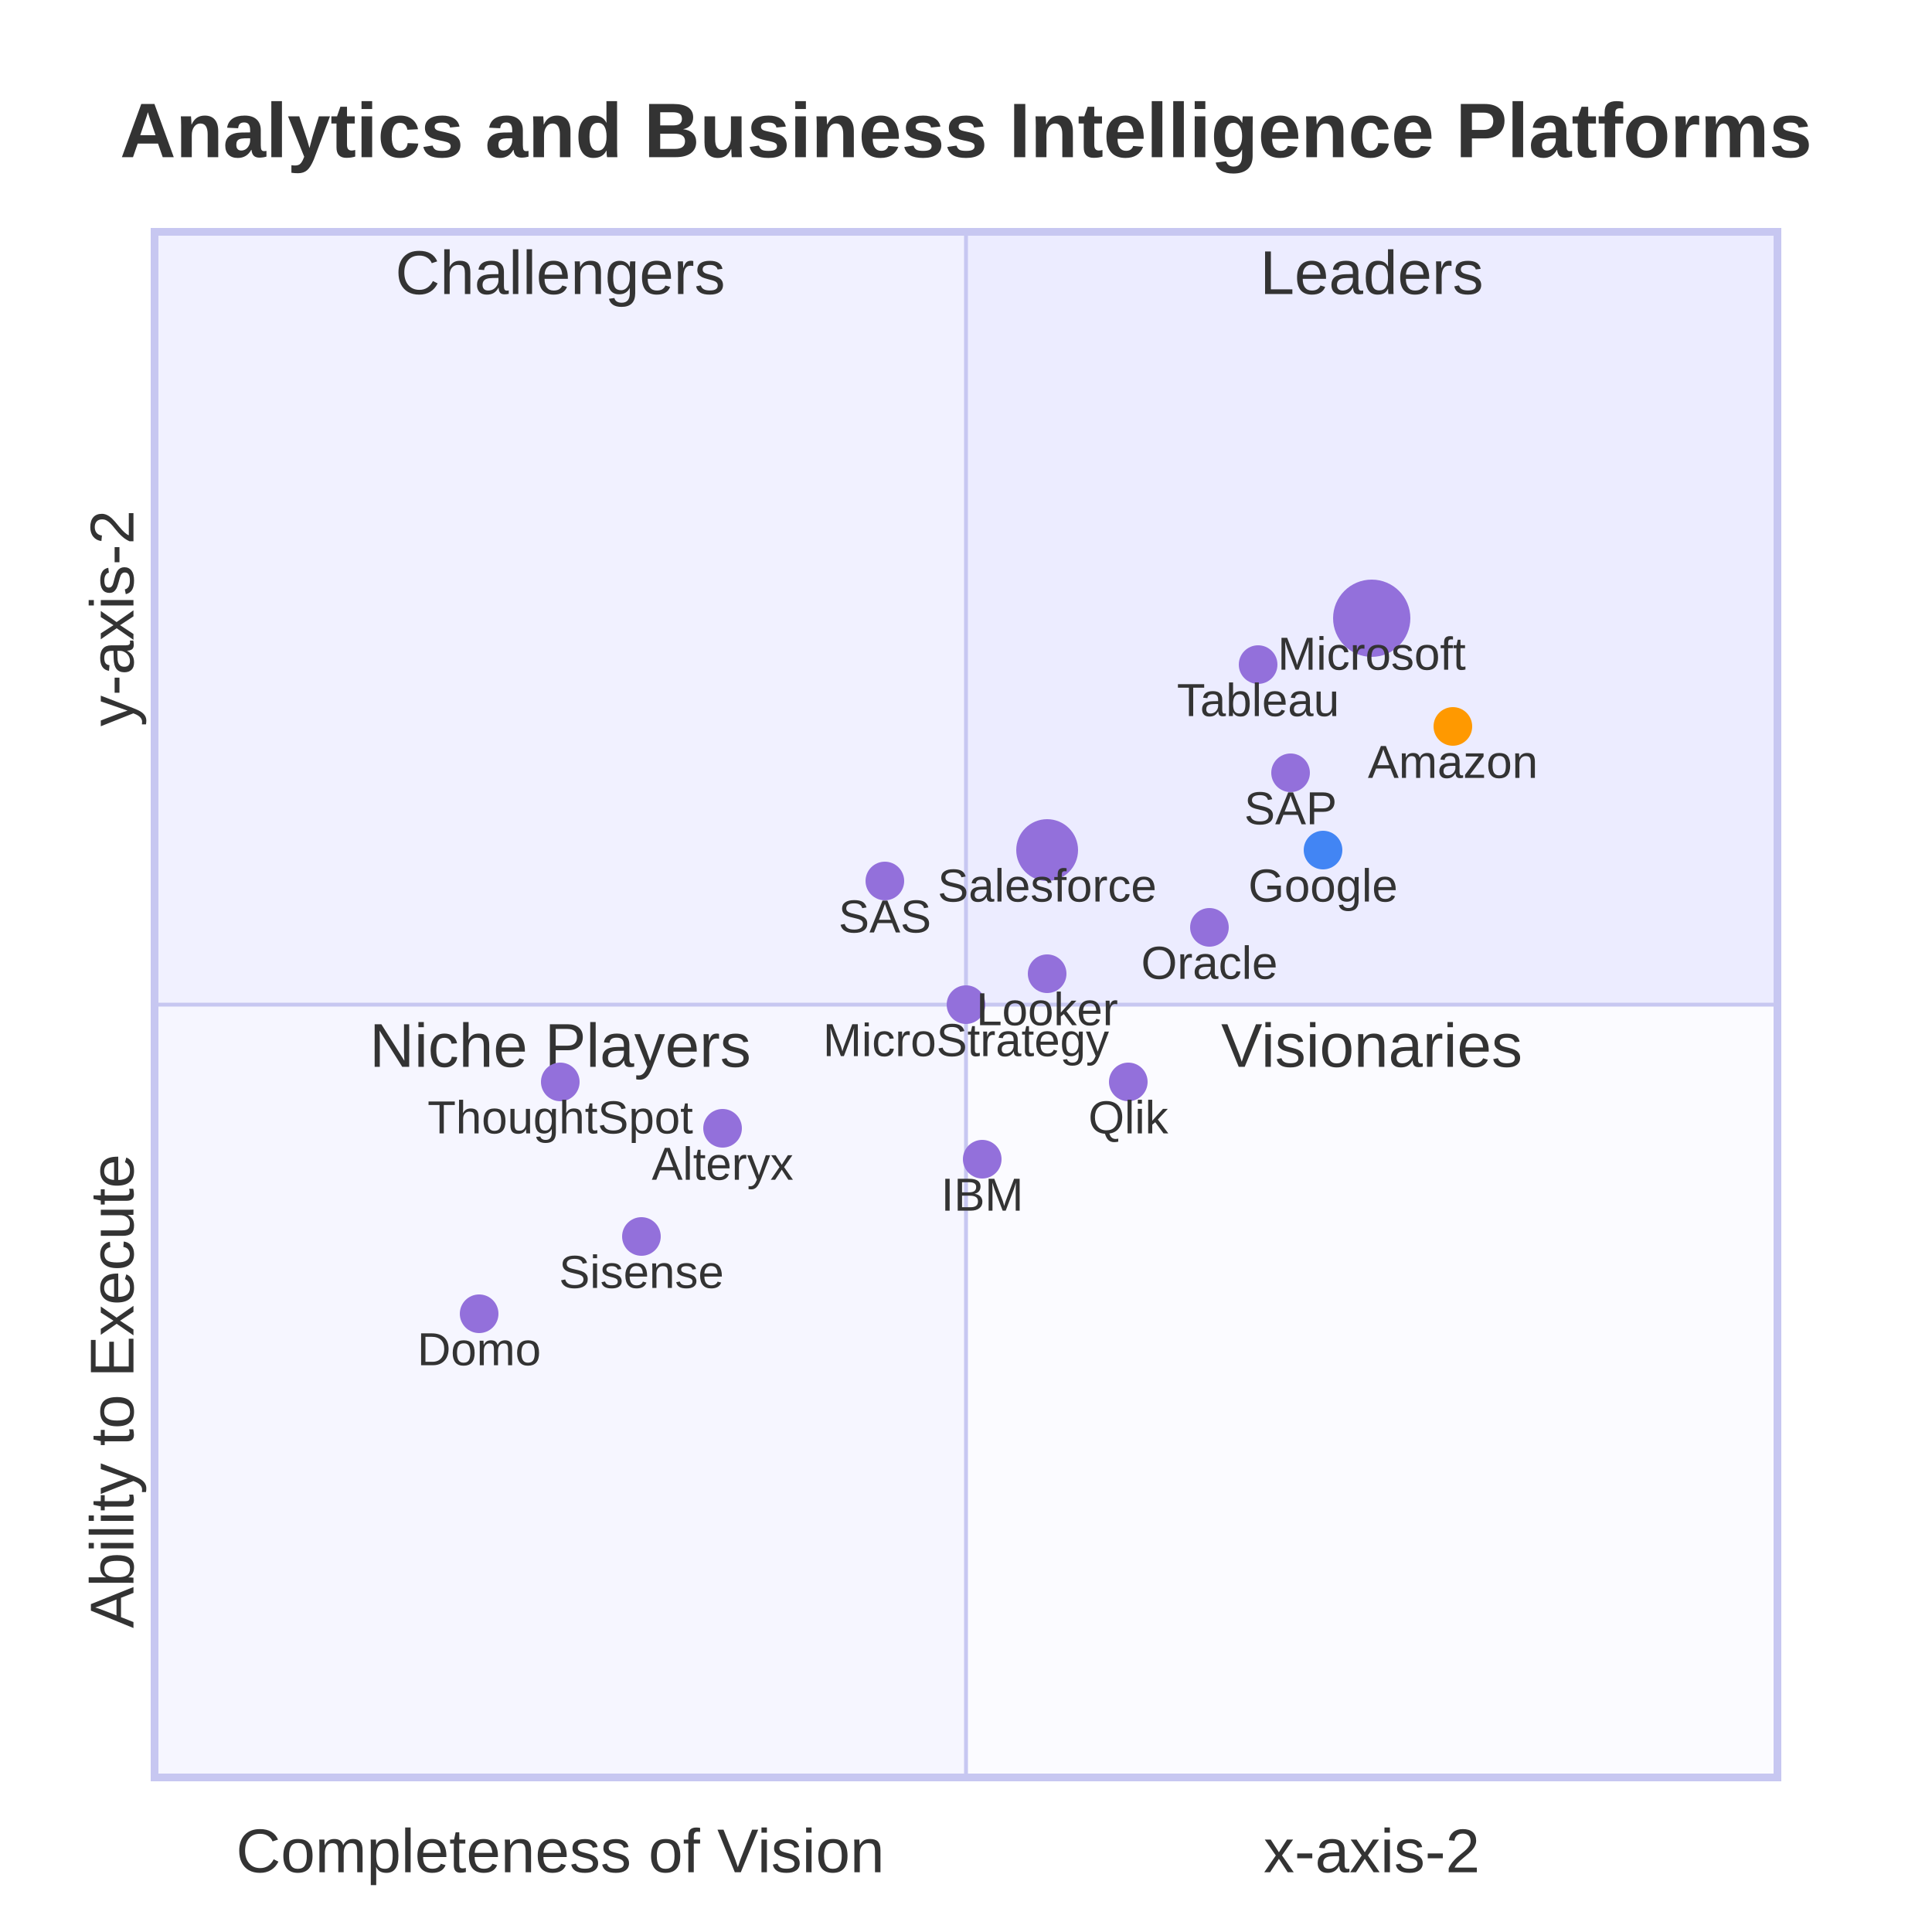
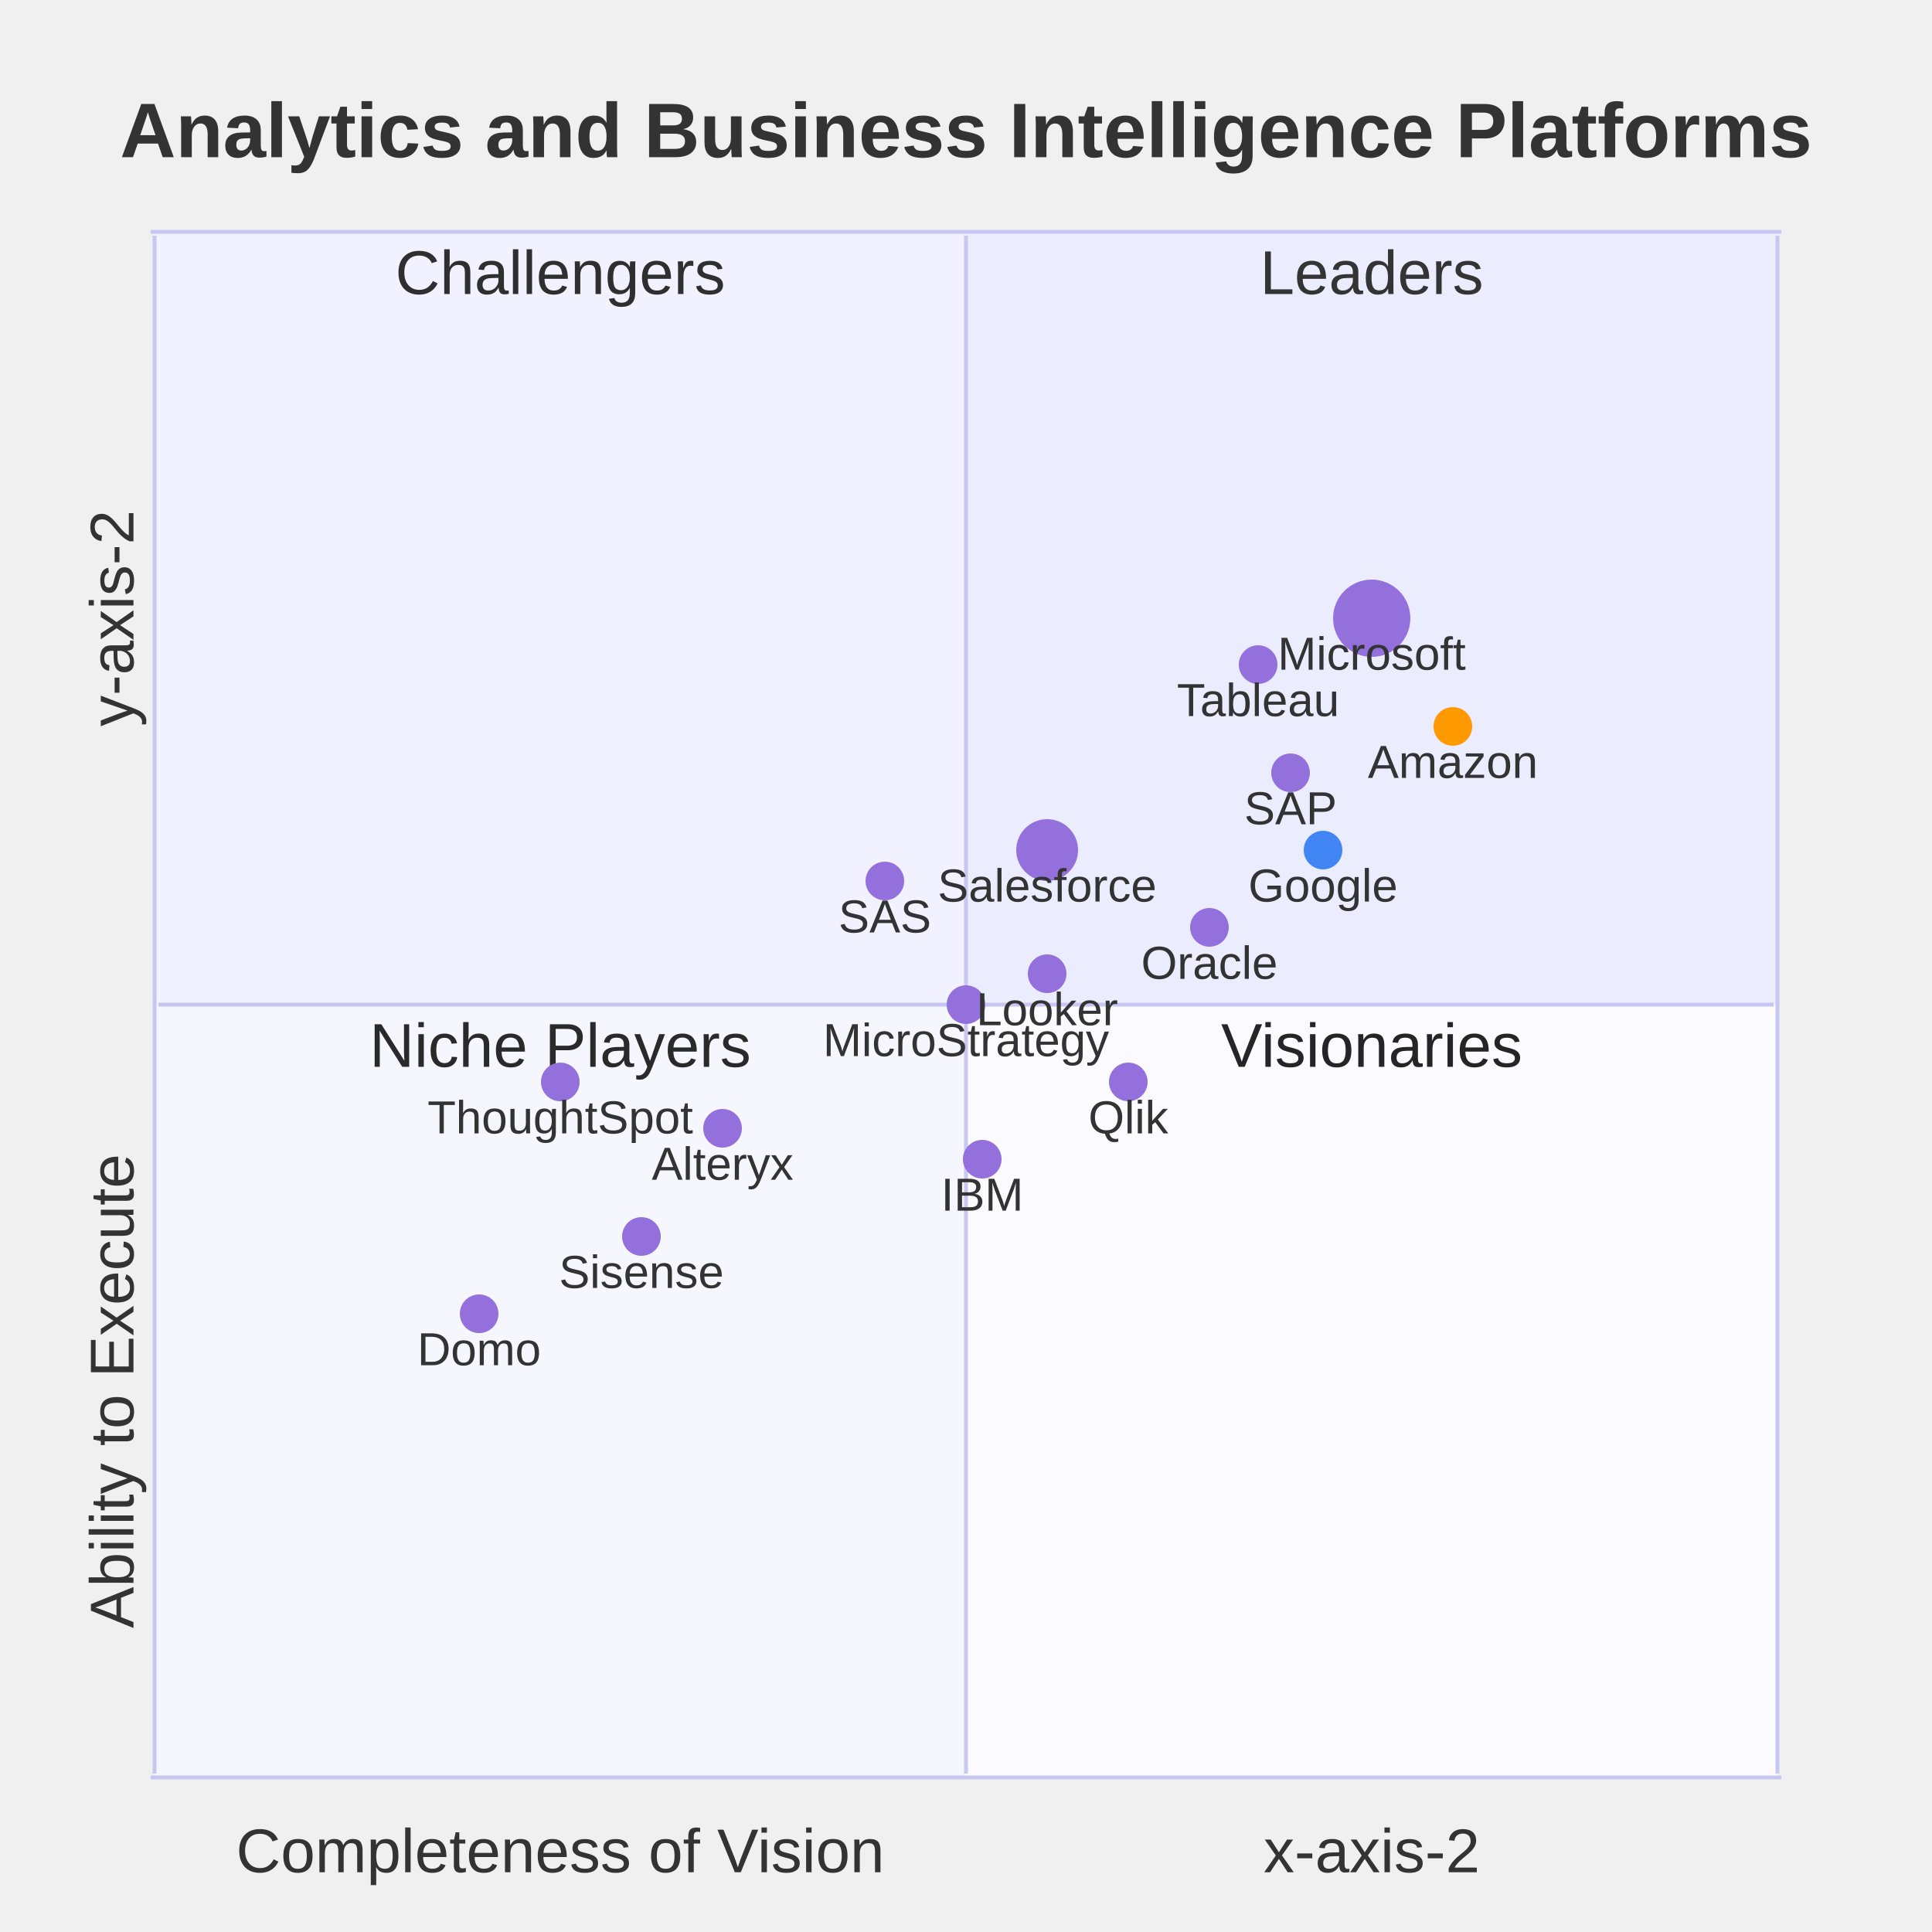
<svg xmlns="http://www.w3.org/2000/svg" width="500" height="500" viewBox="0 0 500 500" class="mermaid">
  <style>

.mermaid {
  font-family: trebuchet ms, verdana, arial, sans-serif;
  font-size: 16px;
}

.node rect,
.node polygon,
.node circle,
.node ellipse,
.node path {
  fill: #ECECFF;
  stroke: #9370DB;
  stroke-width: 1px;
}

.node line {
  stroke: #9370DB;
  stroke-width: 1px;
}

.node .label {
  fill: #333333;
}

.node text {
  fill: #333333;
  font-family: trebuchet ms, verdana, arial, sans-serif;
  font-size: 16px;
}

.edge-path {
  fill: none;
  stroke: #333333;
  stroke-width: 1px;
}

.edge-label {
  fill: #333333;
  font-family: trebuchet ms, verdana, arial, sans-serif;
}

.edge-label-bg {
  fill: rgba(232, 232, 232, 0.8);
}

.subgraph {
  fill: #ffffde;
  stroke: #aaaa33;
  stroke-width: 1px;
}

.subgraph-title {
  fill: #333333;
  font-weight: bold;
}

.cluster rect {
  fill: #ffffde;
  stroke: #aaaa33;
  stroke-width: 1px;
  rx: 5px;
  ry: 5px;
}

.cluster-label {
  fill: #333333;
  font-family: trebuchet ms, verdana, arial, sans-serif;
  font-size: 16px;
  font-weight: bold;
}

marker path {
  fill: #333333;
  stroke: #333333;
}


- .quadrant-background {
-   fill: #ffffff;
- }
- 
.quadrant-title {
-   fill: #333333;
  font-family: trebuchet ms, verdana, arial, sans-serif;
}

.quadrant {
  stroke: none;
}

.quadrant-border {
-   stroke: #c7c7f1;
  stroke-width: 1px;
}

- .quadrant-outer-border {
-   fill: none;
-   stroke: #c7c7f1;
-   stroke-width: 2px;
- }
- 
.quadrant-label {
-   fill: #333333;
  font-family: trebuchet ms, verdana, arial, sans-serif;
}

.axis-label {
-   fill: #333333;
  font-family: trebuchet ms, verdana, arial, sans-serif;
}

.quadrant-point {
  stroke-width: 0;
}

.quadrant-point-label {
-   fill: #333333;
  font-family: trebuchet ms, verdana, arial, sans-serif;
}

  </style>
  <g class="root">
    <g class="clusters">

    </g>
    <g class="edgePaths">

    </g>
    <g class="edgeLabels">

    </g>
    <g class="nodes">

    </g>
-     <rect x="0" y="0" width="500" height="500" class="quadrant-background" fill="#ffffff" />
-     <text x="250" y="35" class="quadrant-title" text-anchor="middle" font-size="20" fill="#333333" dominant-baseline="middle" font-weight="bold">Analytics and Business Intelligence Platforms</text>
    <rect x="40" y="60" width="210" height="200" class="quadrant quadrant-2" fill="#f1f1ff" />
    <rect x="250" y="60" width="210" height="200" class="quadrant quadrant-1" fill="#ECECFF" />
    <rect x="40" y="260" width="210" height="200" class="quadrant quadrant-3" fill="#f6f6ff" />
    <rect x="250" y="260" width="210" height="200" class="quadrant quadrant-4" fill="#fbfbff" />
-     <line x1="250" y1="60" x2="250" y2="460" class="quadrant-border" stroke="#c7c7f1" stroke-width="1" />
-     <line x1="40" y1="260" x2="460" y2="260" class="quadrant-border" stroke="#c7c7f1" stroke-width="1" />
-     <rect x="40" y="60" width="420" height="400" class="quadrant-outer-border" fill="none" stroke-width="2" stroke="#c7c7f1" />
-     <text x="355" y="65" class="quadrant-label" fill="#343434" text-anchor="middle" dominant-baseline="hanging" font-size="16">Leaders</text>
-     <text x="145" y="65" class="quadrant-label" fill="#2f2f2f" dominant-baseline="hanging" text-anchor="middle" font-size="16">Challengers</text>
-     <text x="145" y="265" class="quadrant-label" dominant-baseline="hanging" text-anchor="middle" fill="#2a2a2a" font-size="16">Niche Players</text>
-     <text x="355" y="265" class="quadrant-label" dominant-baseline="hanging" fill="#252525" text-anchor="middle" font-size="16">Visionaries</text>
-     <text x="145" y="480" class="axis-label x-axis-left" dominant-baseline="middle" text-anchor="middle" font-size="16" fill="#333333">Completeness of Vision</text>
-     <text x="355" y="480" class="axis-label x-axis-right" font-size="16" fill="#333333" text-anchor="middle" dominant-baseline="middle">x-axis-2</text>
-     <text x="30" y="360" class="axis-label y-axis-bottom" dominant-baseline="middle" transform="rotate(-90, 30, 360)" fill="#333333" text-anchor="middle" font-size="16">Ability to Execute</text>
-     <text x="30" y="160" class="axis-label y-axis-top" text-anchor="middle" font-size="16" fill="#333333" dominant-baseline="middle" transform="rotate(-90, 30, 160)">y-axis-2</text>
+     <line x1="39" y1="60" x2="461" y2="60" class="quadrant-border quadrant-border-top" stroke="#c7c7f1" stroke-width="2" />
+     <line x1="460" y1="61" x2="460" y2="459" class="quadrant-border quadrant-border-right" stroke="#c7c7f1" stroke-width="2" />
+     <line x1="39" y1="460" x2="461" y2="460" class="quadrant-border quadrant-border-bottom" stroke="#c7c7f1" stroke-width="2" />
+     <line x1="40" y1="61" x2="40" y2="459" class="quadrant-border quadrant-border-left" stroke-width="2" stroke="#c7c7f1" />
+     <line x1="250" y1="61" x2="250" y2="459" class="quadrant-border quadrant-border-vertical" stroke-width="1" stroke="#c7c7f1" />
+     <line x1="41" y1="260" x2="459" y2="260" class="quadrant-border quadrant-border-horizontal" stroke="#c7c7f1" stroke-width="1" />
+     <text x="355" y="65" class="quadrant-label" dominant-baseline="hanging" text-anchor="middle" fill="#343434" font-size="16">Leaders</text>
+     <text x="145" y="65" class="quadrant-label" fill="#2f2f2f" text-anchor="middle" dominant-baseline="hanging" font-size="16">Challengers</text>
+     <text x="145" y="265" class="quadrant-label" fill="#2a2a2a" font-size="16" text-anchor="middle" dominant-baseline="hanging">Niche Players</text>
+     <text x="355" y="265" class="quadrant-label" dominant-baseline="hanging" text-anchor="middle" fill="#252525" font-size="16">Visionaries</text>
    <circle cx="355" cy="160" r="10" class="quadrant-point" fill="#9370DB" />
-     <text x="355" y="165" class="quadrant-point-label" dominant-baseline="hanging" text-anchor="middle" fill="#333333" font-size="12">Microsoft</text>
+     <text x="355" y="165" class="quadrant-point-label" text-anchor="middle" font-size="12" fill="#333333" dominant-baseline="hanging">Microsoft</text>
    <circle cx="271" cy="220" r="8" class="quadrant-point" fill="#9370DB" />
-     <text x="271" y="225" class="quadrant-point-label" font-size="12" text-anchor="middle" dominant-baseline="hanging" fill="#333333">Salesforce</text>
+     <text x="271" y="225" class="quadrant-point-label" dominant-baseline="hanging" fill="#333333" font-size="12" text-anchor="middle">Salesforce</text>
    <circle cx="334" cy="200" r="5" class="quadrant-point" fill="#9370DB" />
-     <text x="334" y="205" class="quadrant-point-label" dominant-baseline="hanging" font-size="12" text-anchor="middle" fill="#333333">SAP</text>
+     <text x="334" y="205" class="quadrant-point-label" font-size="12" text-anchor="middle" fill="#333333" dominant-baseline="hanging">SAP</text>
    <circle cx="254.2" cy="300" r="5" class="quadrant-point" fill="#9370DB" />
-     <text x="254.2" y="305" class="quadrant-point-label" dominant-baseline="hanging" fill="#333333" font-size="12" text-anchor="middle">IBM</text>
+     <text x="254.2" y="305" class="quadrant-point-label" dominant-baseline="hanging" fill="#333333" text-anchor="middle" font-size="12">IBM</text>
    <circle cx="313" cy="240" r="5" class="quadrant-point" fill="#9370DB" />
-     <text x="313" y="245" class="quadrant-point-label" text-anchor="middle" fill="#333333" font-size="12" dominant-baseline="hanging">Oracle</text>
+     <text x="313" y="245" class="quadrant-point-label" font-size="12" fill="#333333" dominant-baseline="hanging" text-anchor="middle">Oracle</text>
    <circle cx="292" cy="280" r="5" class="quadrant-point" fill="#9370DB" />
-     <text x="292" y="285" class="quadrant-point-label" text-anchor="middle" fill="#333333" font-size="12" dominant-baseline="hanging">Qlik</text>
+     <text x="292" y="285" class="quadrant-point-label" font-size="12" fill="#333333" text-anchor="middle" dominant-baseline="hanging">Qlik</text>
    <circle cx="325.6" cy="172" r="5" class="quadrant-point" fill="#9370DB" />
-     <text x="325.6" y="177" class="quadrant-point-label" fill="#333333" dominant-baseline="hanging" font-size="12" text-anchor="middle">Tableau</text>
+     <text x="325.6" y="177" class="quadrant-point-label" font-size="12" fill="#333333" dominant-baseline="hanging" text-anchor="middle">Tableau</text>
    <circle cx="229" cy="228" r="5" class="quadrant-point" fill="#9370DB" />
-     <text x="229" y="233" class="quadrant-point-label" font-size="12" fill="#333333" text-anchor="middle" dominant-baseline="hanging">SAS</text>
+     <text x="229" y="233" class="quadrant-point-label" fill="#333333" dominant-baseline="hanging" text-anchor="middle" font-size="12">SAS</text>
    <circle cx="250" cy="260" r="5" class="quadrant-point" fill="#9370DB" />
-     <text x="250" y="265" class="quadrant-point-label" font-size="12" dominant-baseline="hanging" text-anchor="middle" fill="#333333">MicroStrategy</text>
+     <text x="250" y="265" class="quadrant-point-label" fill="#333333" dominant-baseline="hanging" text-anchor="middle" font-size="12">MicroStrategy</text>
    <circle cx="187" cy="292" r="5" class="quadrant-point" fill="#9370DB" />
-     <text x="187" y="297" class="quadrant-point-label" font-size="12" fill="#333333" text-anchor="middle" dominant-baseline="hanging">Alteryx</text>
+     <text x="187" y="297" class="quadrant-point-label" dominant-baseline="hanging" font-size="12" text-anchor="middle" fill="#333333">Alteryx</text>
    <circle cx="166" cy="320" r="5" class="quadrant-point" fill="#9370DB" />
-     <text x="166" y="325" class="quadrant-point-label" text-anchor="middle" fill="#333333" dominant-baseline="hanging" font-size="12">Sisense</text>
+     <text x="166" y="325" class="quadrant-point-label" dominant-baseline="hanging" font-size="12" fill="#333333" text-anchor="middle">Sisense</text>
    <circle cx="145" cy="280" r="5" class="quadrant-point" fill="#9370DB" />
-     <text x="145" y="285" class="quadrant-point-label" fill="#333333" dominant-baseline="hanging" text-anchor="middle" font-size="12">ThoughtSpot</text>
+     <text x="145" y="285" class="quadrant-point-label" text-anchor="middle" font-size="12" dominant-baseline="hanging" fill="#333333">ThoughtSpot</text>
    <circle cx="124" cy="340" r="5" class="quadrant-point" fill="#9370DB" />
-     <text x="124" y="345" class="quadrant-point-label" fill="#333333" text-anchor="middle" font-size="12" dominant-baseline="hanging">Domo</text>
+     <text x="124" y="345" class="quadrant-point-label" font-size="12" dominant-baseline="hanging" fill="#333333" text-anchor="middle">Domo</text>
    <circle cx="271" cy="252" r="5" class="quadrant-point" fill="#9370DB" />
-     <text x="271" y="257" class="quadrant-point-label" dominant-baseline="hanging" font-size="12" text-anchor="middle" fill="#333333">Looker</text>
+     <text x="271" y="257" class="quadrant-point-label" fill="#333333" text-anchor="middle" dominant-baseline="hanging" font-size="12">Looker</text>
    <circle cx="376" cy="188" r="5" class="quadrant-point" fill="#ff9900" />
-     <text x="376" y="193" class="quadrant-point-label" dominant-baseline="hanging" font-size="12" text-anchor="middle" fill="#333333">Amazon</text>
+     <text x="376" y="193" class="quadrant-point-label" fill="#333333" font-size="12" dominant-baseline="hanging" text-anchor="middle">Amazon</text>
    <circle cx="342.4" cy="220" r="5" class="quadrant-point" fill="#4285f4" />
-     <text x="342.4" y="225" class="quadrant-point-label" font-size="12" fill="#333333" text-anchor="middle" dominant-baseline="hanging">Google</text>
+     <text x="342.4" y="225" class="quadrant-point-label" font-size="12" dominant-baseline="hanging" text-anchor="middle" fill="#333333">Google</text>
+     <text x="145" y="480" class="axis-label x-axis-left" dominant-baseline="middle" fill="#333333" text-anchor="middle" font-size="16">Completeness of Vision</text>
+     <text x="355" y="480" class="axis-label x-axis-right" font-size="16" text-anchor="middle" dominant-baseline="middle" fill="#333333">x-axis-2</text>
+     <text x="30" y="360" class="axis-label y-axis-bottom" text-anchor="middle" transform="rotate(-90, 30, 360)" font-size="16" fill="#333333" dominant-baseline="middle">Ability to Execute</text>
+     <text x="30" y="160" class="axis-label y-axis-top" dominant-baseline="middle" transform="rotate(-90, 30, 160)" fill="#333333" font-size="16" text-anchor="middle">y-axis-2</text>
+     <text x="250" y="35" class="quadrant-title" font-size="20" dominant-baseline="middle" fill="#333333" font-weight="bold" text-anchor="middle">Analytics and Business Intelligence Platforms</text>
  </g>
</svg>
